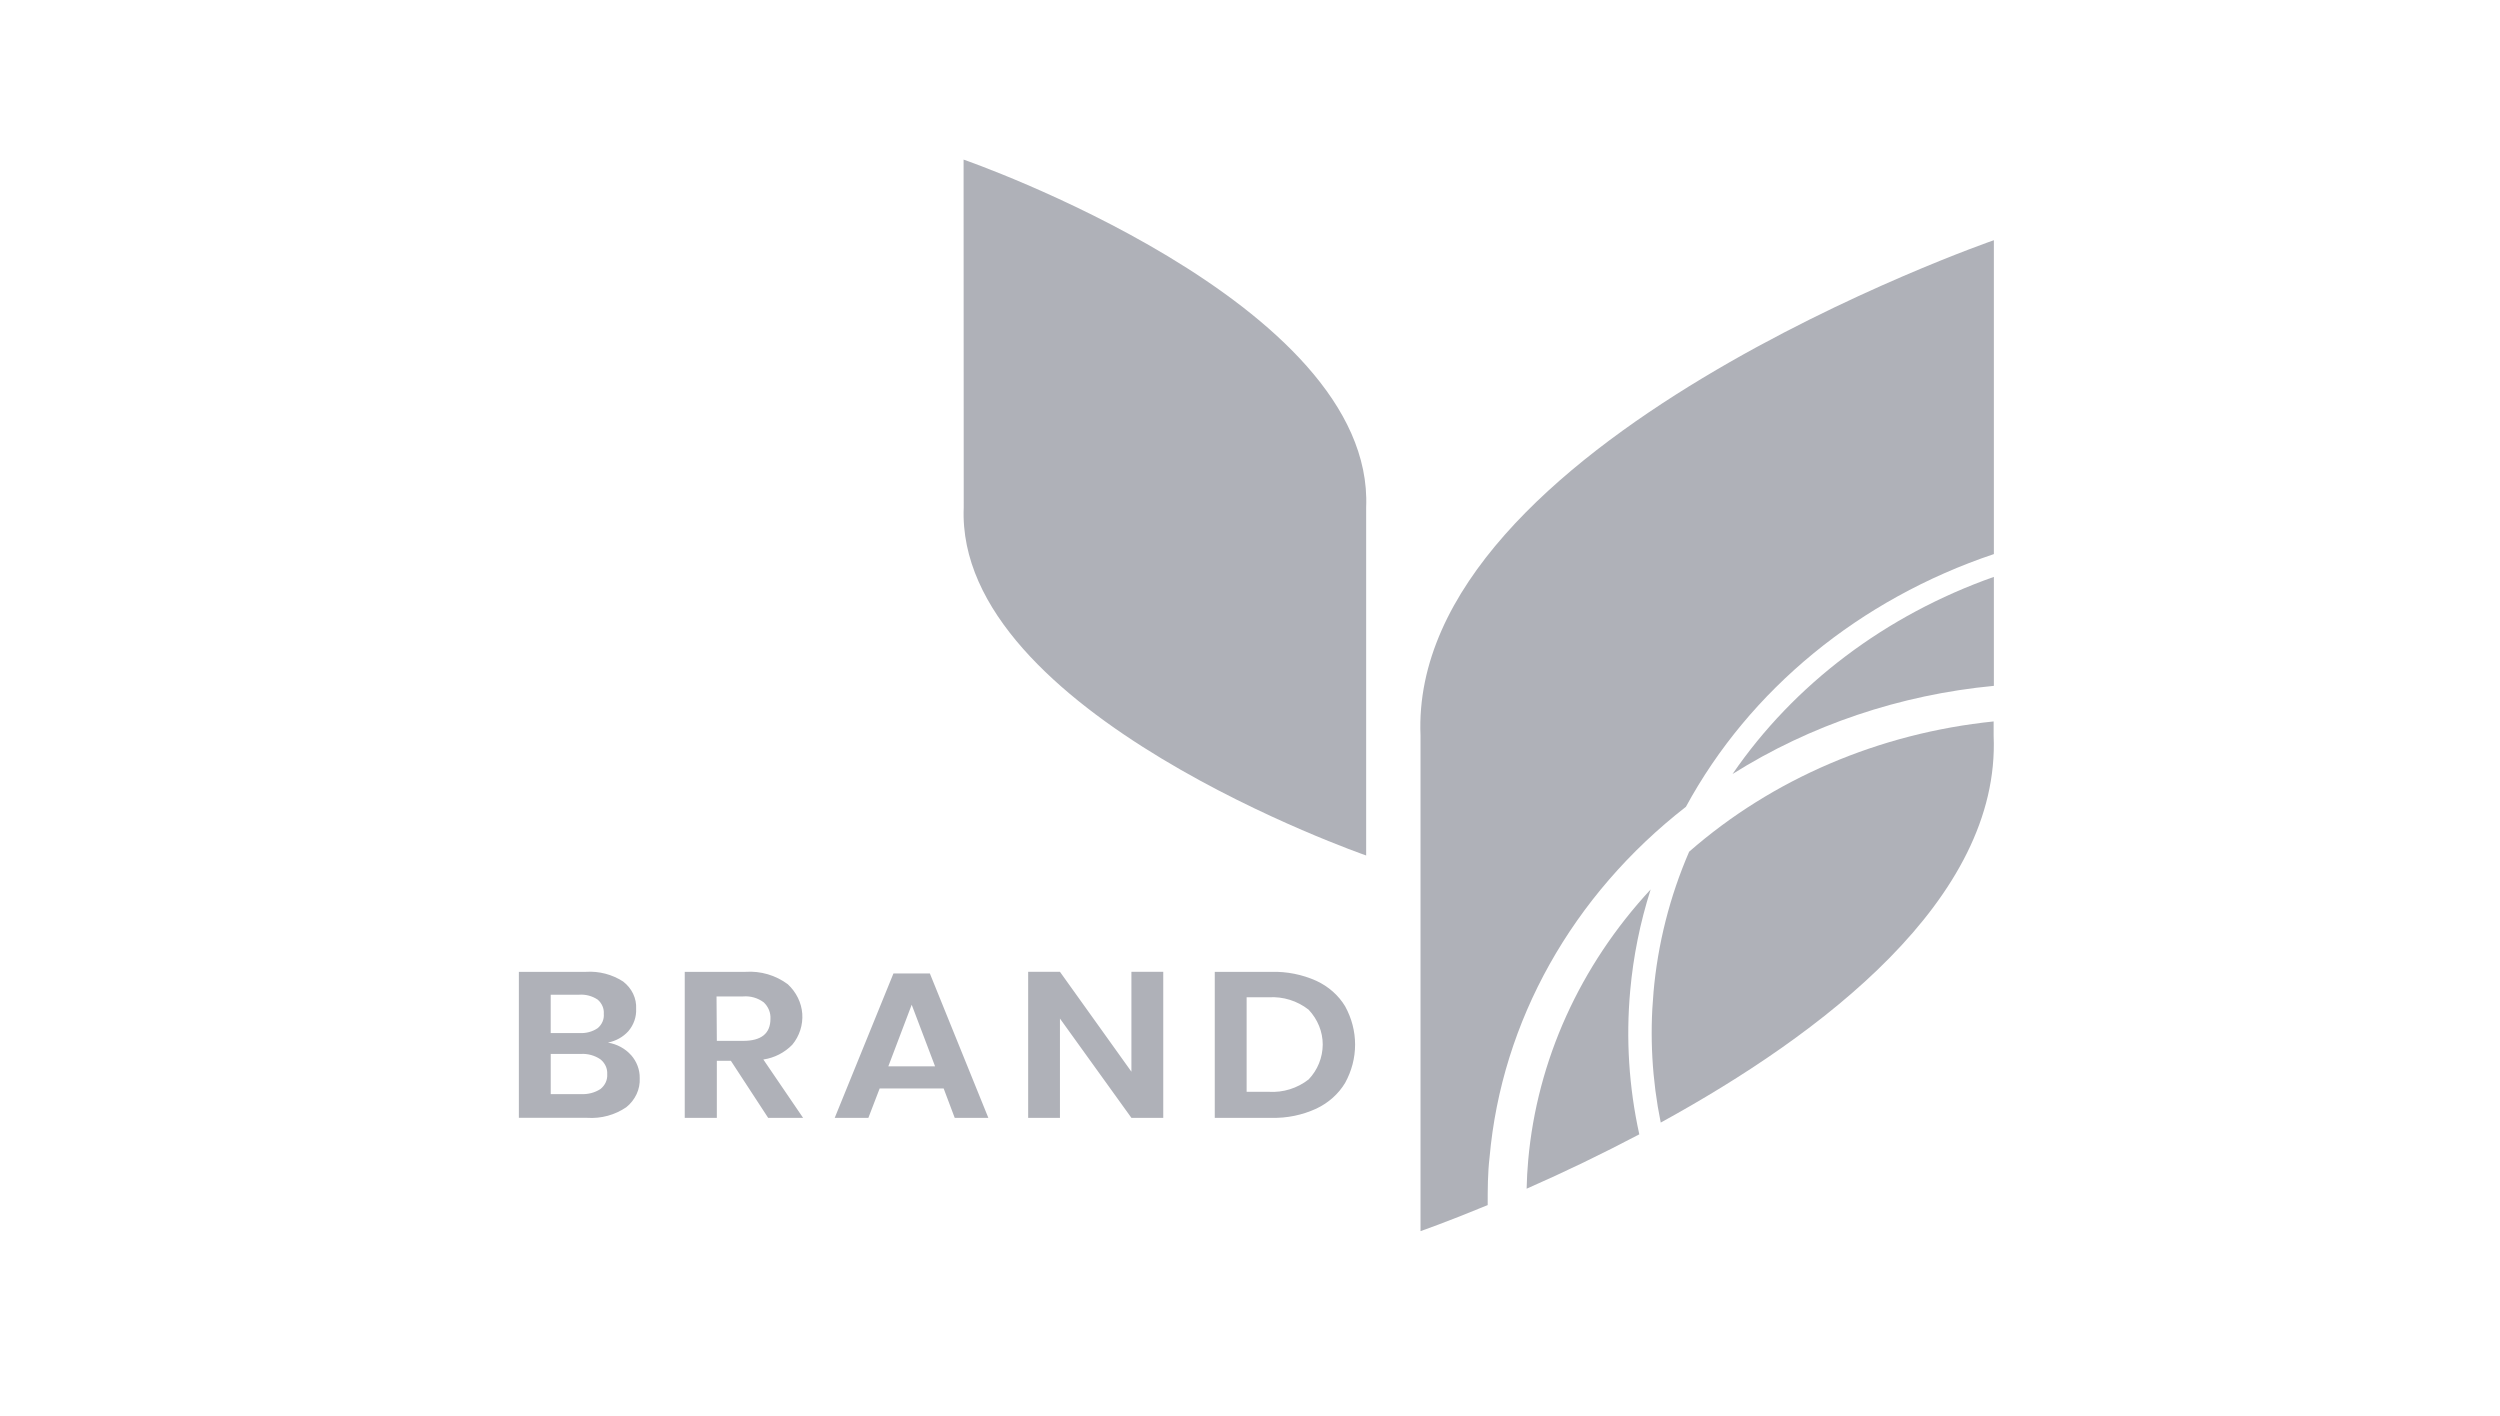
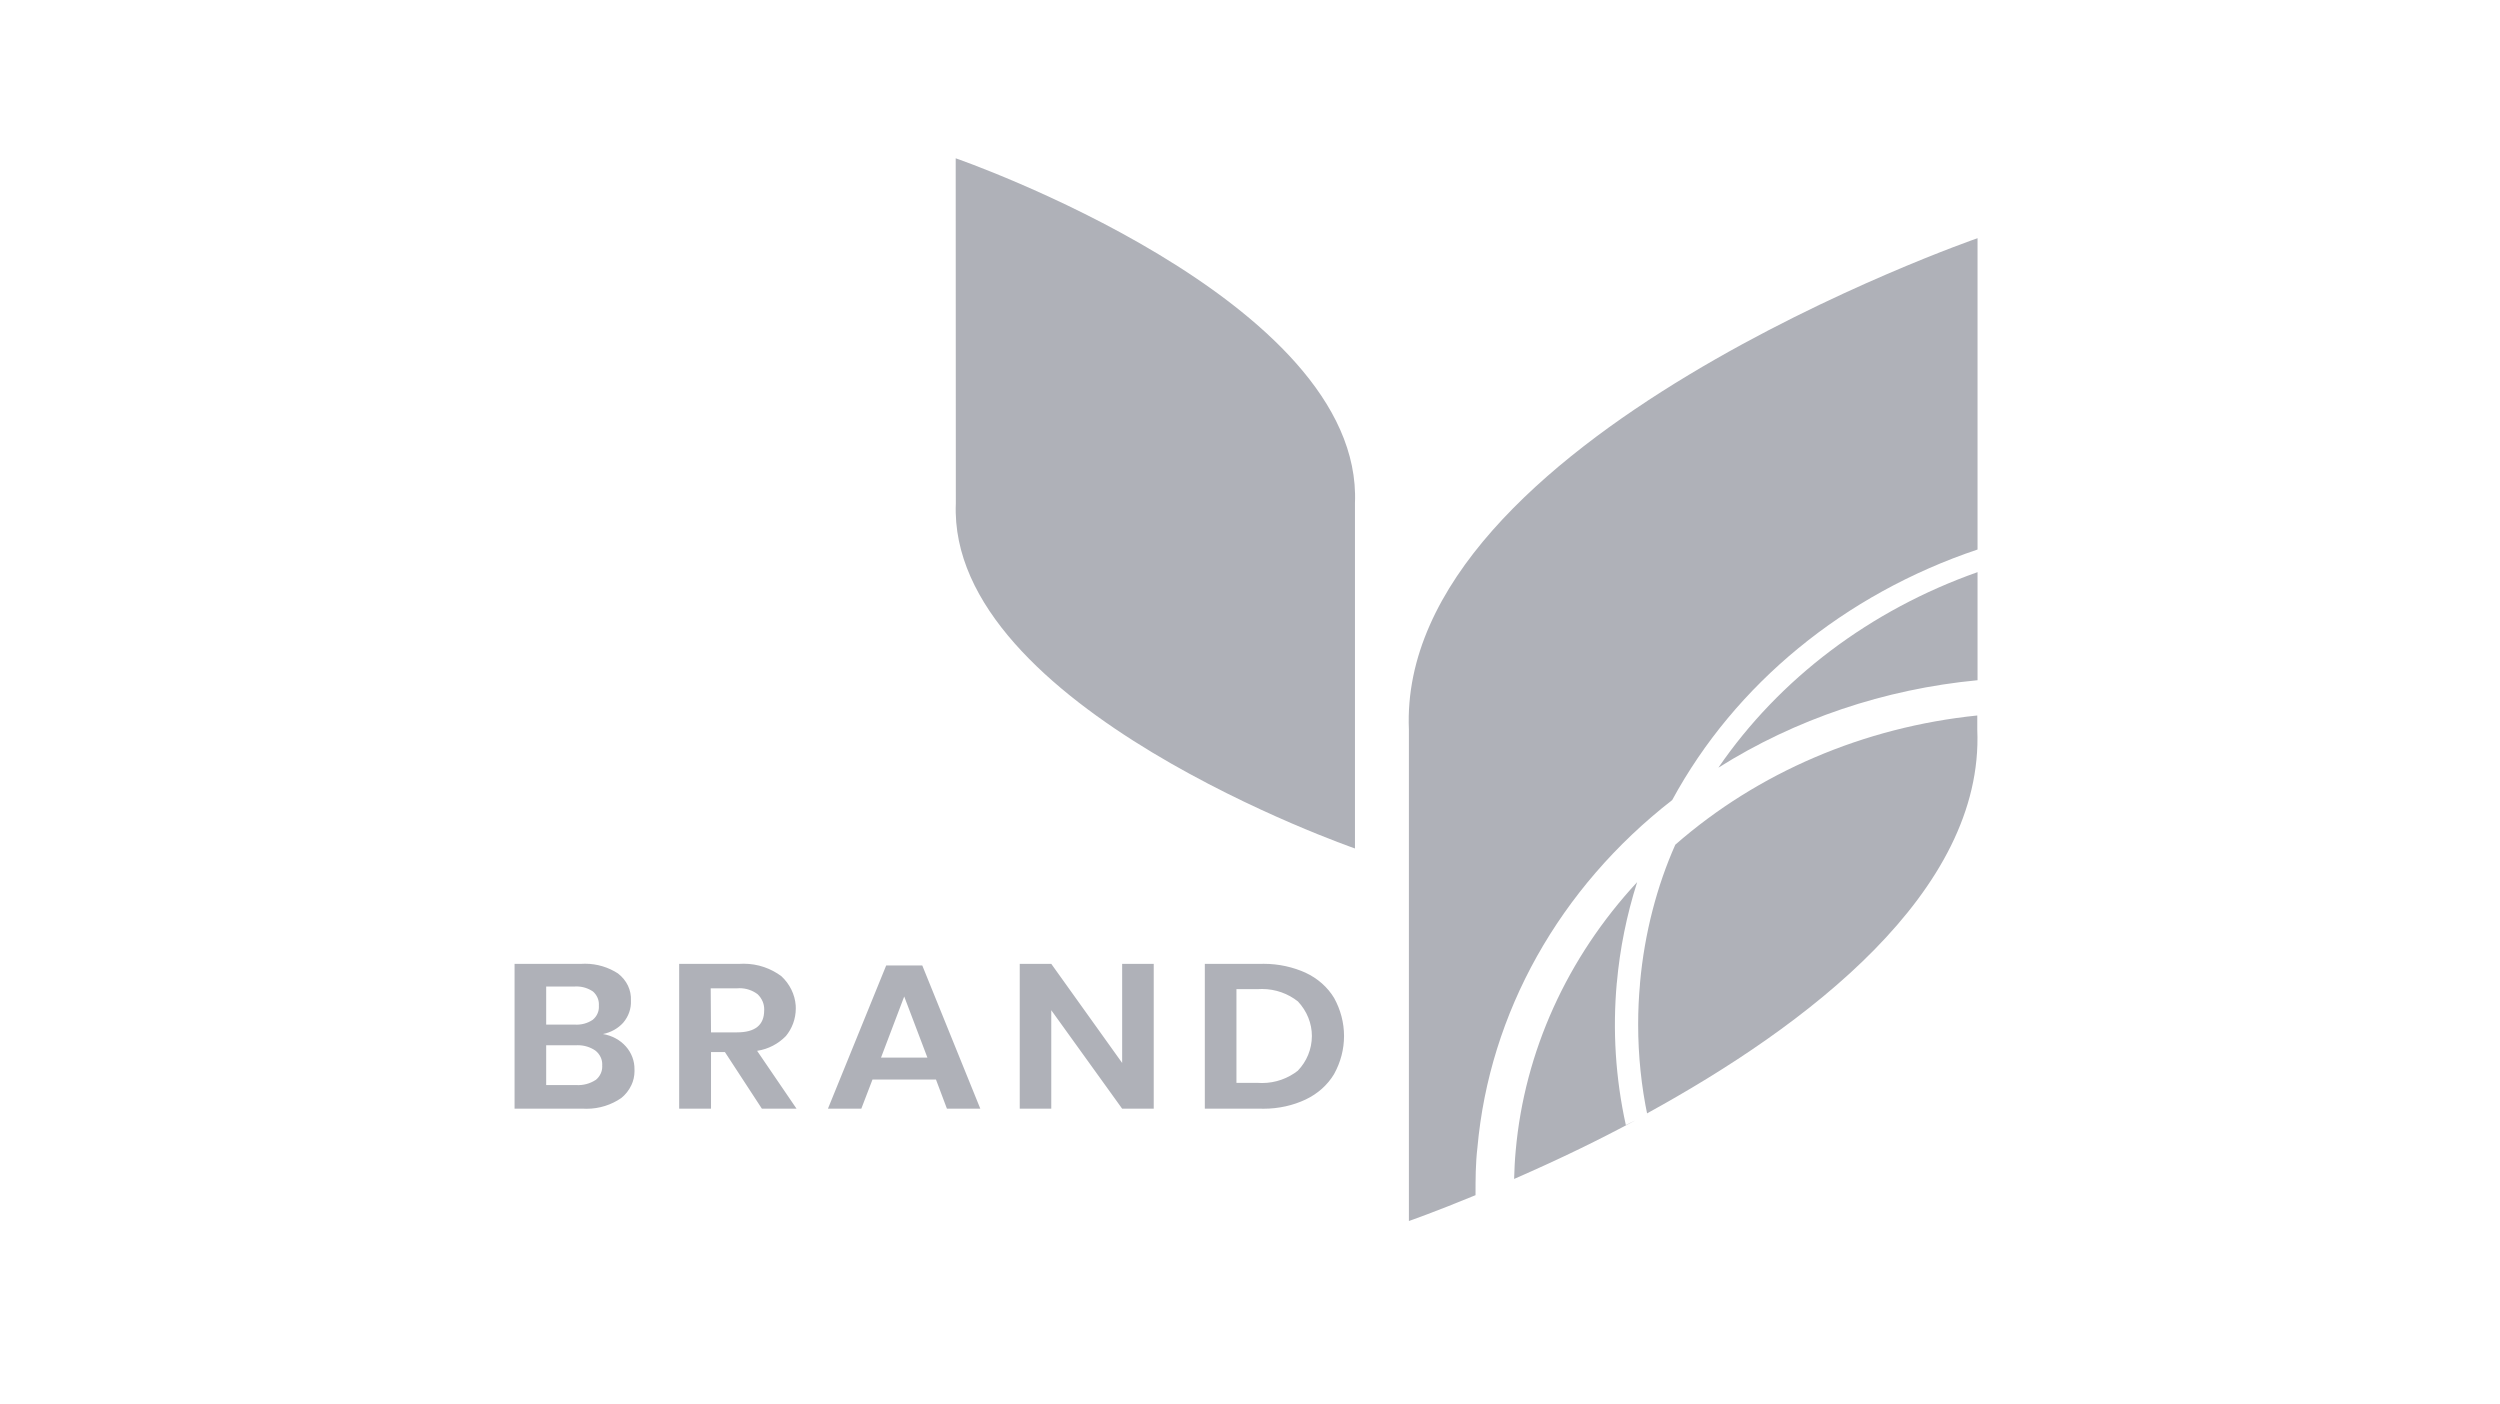
- <svg xmlns="http://www.w3.org/2000/svg" width="106" height="60" fill="none">
-   <path d="M26.757 44.735c.244.276.373.622.367.977a1.43 1.43 0 0 1-.131.676 1.558 1.558 0 0 1-.438.558 2.627 2.627 0 0 1-1.651.45H22v-6.19h2.844a2.593 2.593 0 0 1 1.576.41c.184.142.33.32.425.52.096.202.139.42.127.64.016.34-.1.677-.33.946-.221.246-.526.416-.866.484.385.064.733.252.98.53Zm-3.406-.934h1.216c.276.018.55-.055.773-.206a.738.738 0 0 0 .207-.275.68.68 0 0 0 .054-.33.702.702 0 0 0-.055-.329.759.759 0 0 0-.203-.276 1.255 1.255 0 0 0-.796-.209H23.35v1.625Zm2.108 2.374a.777.777 0 0 0 .224-.284.712.712 0 0 0 .063-.345.722.722 0 0 0-.066-.35.788.788 0 0 0-.228-.285 1.338 1.338 0 0 0-.826-.224h-1.275v1.703h1.292c.29.015.578-.06.816-.215ZM32.57 47.397l-1.581-2.42h-.595v2.42h-1.361v-6.191h2.577a2.699 2.699 0 0 1 1.793.526c.36.336.578.779.613 1.248a1.86 1.86 0 0 1-.421 1.314 2.148 2.148 0 0 1-1.229.629l1.685 2.474h-1.48Zm-2.176-3.264h1.113c.773 0 1.16-.312 1.16-.937a.852.852 0 0 0-.063-.375.917.917 0 0 0-.221-.321 1.282 1.282 0 0 0-.876-.251h-1.126l.013 1.884ZM40.01 46.15h-2.712l-.479 1.247h-1.427l2.49-6.122h1.544l2.48 6.122H40.48l-.469-1.246Zm-.363-.937-.991-2.613-.991 2.613h1.982ZM49.322 47.397h-1.35l-3.03-4.21v4.21h-1.348v-6.192h1.348l3.03 4.235v-4.235h1.35v6.192ZM57.033 45.915c-.28.467-.705.848-1.223 1.092a4.288 4.288 0 0 1-1.9.39h-2.404v-6.191h2.405a4.376 4.376 0 0 1 1.9.38c.517.24.943.616 1.222 1.08.278.504.423 1.06.423 1.625 0 .564-.145 1.12-.423 1.624Zm-1.546-.148a2.16 2.16 0 0 0 .597-1.478c0-.542-.212-1.066-.597-1.477a2.488 2.488 0 0 0-1.692-.527h-.938v4.008h.938a2.49 2.49 0 0 0 1.692-.526ZM40.856 6.767s17.438 6.028 17.069 14.751v14.754s-17.426-6.03-17.063-14.754l-.006-14.751ZM73.46 32.818c3.294-2.075 7.103-3.36 11.08-3.738v-4.62c-4.582 1.618-8.47 4.55-11.08 8.358Z" fill="#AFB1B8" />
-   <path d="M71.482 34.21c2.695-4.97 7.368-8.805 13.058-10.717V10.185s-24.835 8.587-24.31 21.009V52.2s1.107-.384 2.848-1.104c0-.671 0-1.349.08-2.03.513-5.766 3.507-11.11 8.324-14.857Z" fill="#AFB1B8" />
-   <path d="M69.12 42.013c.13-1.457.421-2.898.868-4.301-2.998 3.235-4.815 7.25-5.192 11.479-.037.399-.057.798-.067 1.21a74.756 74.756 0 0 0 4.777-2.305c-.44-2.001-.57-4.049-.386-6.083ZM70.108 42.089a19.051 19.051 0 0 0 .307 5.508c6.785-3.718 14.41-9.462 14.115-16.403v-.605c-4.848.497-9.383 2.437-12.91 5.523a19.259 19.259 0 0 0-1.513 5.977Z" fill="#AFB1B8" />
+ <svg xmlns="http://www.w3.org/2000/svg" version="1.1" width="57" height="32" viewBox="0 0 57 32">
+   <path fill="#afb1b8" d="M14.27 23.859c0.13 0.147 0.199 0.332 0.196 0.521 0.001 0.012 0.001 0.026 0.001 0.039 0 0.117-0.026 0.227-0.073 0.326l0.002-0.005c-0.056 0.119-0.135 0.218-0.232 0.296l-0.002 0.001c-0.221 0.152-0.494 0.243-0.789 0.243-0.032 0-0.064-0.001-0.096-0.003l0.004 0h-1.549v-3.301h1.517c0.027-0.002 0.058-0.003 0.090-0.003 0.279 0 0.539 0.083 0.756 0.225l-0.005-0.003c0.098 0.076 0.176 0.171 0.227 0.277 0.051 0.108 0.074 0.224 0.068 0.341 0.009 0.181-0.053 0.361-0.176 0.505-0.118 0.131-0.281 0.222-0.462 0.258 0.205 0.034 0.391 0.134 0.523 0.283zM12.454 23.361h0.649c0.147 0.010 0.293-0.029 0.412-0.11 0.047-0.039 0.085-0.088 0.109-0.144l0.001-0.003c0.019-0.043 0.030-0.092 0.030-0.145 0-0.011-0.001-0.022-0.001-0.033l0 0.001c0.001-0.008 0.001-0.018 0.001-0.028 0-0.053-0.011-0.104-0.031-0.15l0.001 0.002c-0.025-0.058-0.062-0.108-0.108-0.147l-0.001-0c-0.105-0.071-0.234-0.113-0.373-0.113-0.018 0-0.036 0.001-0.054 0.002l0.002-0h-0.638v0.867zM13.578 24.627c0.051-0.040 0.091-0.091 0.118-0.149l0.001-0.003c0.022-0.046 0.034-0.101 0.034-0.158 0-0.009-0-0.018-0.001-0.027l0 0.001c0-0.007 0.001-0.016 0.001-0.024 0-0.059-0.013-0.115-0.037-0.165l0.001 0.002c-0.029-0.061-0.070-0.112-0.121-0.151l-0.001-0.001c-0.112-0.076-0.249-0.121-0.397-0.121-0.015 0-0.030 0-0.045 0.001l0.002-0h-0.68v0.908h0.689c0.155 0.008 0.308-0.032 0.435-0.115zM17.371 25.278l-0.843-1.291h-0.317v1.291h-0.726v-3.302h1.374c0.029-0.002 0.064-0.003 0.098-0.003 0.323 0 0.622 0.107 0.862 0.287l-0.004-0.003c0.192 0.179 0.308 0.415 0.327 0.666 0.002 0.021 0.002 0.045 0.002 0.069 0 0.241-0.086 0.461-0.228 0.633l0.001-0.002c-0.171 0.175-0.396 0.296-0.649 0.335l-0.006 0.001 0.899 1.319h-0.789zM16.21 23.538h0.594c0.412 0 0.619-0.166 0.619-0.5 0-0.008 0.001-0.017 0.001-0.027 0-0.063-0.013-0.122-0.035-0.176l0.001 0.003c-0.028-0.067-0.068-0.124-0.118-0.171l-0-0c-0.113-0.085-0.255-0.136-0.41-0.136-0.020 0-0.040 0.001-0.060 0.003l0.003-0h-0.601l0.007 1.005zM21.339 24.613h-1.446l-0.255 0.665h-0.761l1.328-3.265h0.823l1.323 3.265h-0.761l-0.25-0.665zM21.145 24.114l-0.529-1.394-0.529 1.394h1.057zM26.305 25.278h-0.72l-1.616-2.245v2.245h-0.719v-3.302h0.719l1.616 2.259v-2.259h0.72v3.302zM30.418 24.488c-0.149 0.249-0.376 0.452-0.652 0.582-0.28 0.132-0.608 0.209-0.955 0.209-0.021 0-0.041-0-0.062-0.001l0.003 0h-1.282v-3.302h1.283c0.018-0 0.039-0.001 0.060-0.001 0.345 0 0.673 0.075 0.968 0.209l-0.015-0.006c0.276 0.128 0.503 0.329 0.652 0.576 0.148 0.269 0.226 0.565 0.226 0.867s-0.077 0.597-0.226 0.866zM29.593 24.409c0.196-0.205 0.317-0.482 0.318-0.788v-0c0-0.289-0.113-0.569-0.318-0.788-0.223-0.177-0.509-0.284-0.82-0.284-0.029 0-0.058 0.001-0.086 0.003l0.004-0h-0.5v2.138h0.5c0.025 0.002 0.054 0.003 0.083 0.003 0.311 0 0.596-0.107 0.822-0.285l-0.003 0.002zM21.79 3.609s9.3 3.215 9.103 7.867v7.869s-9.294-3.216-9.1-7.869l-0.003-7.867zM39.179 17.503c1.757-1.107 3.788-1.792 5.909-1.994v-2.464c-2.444 0.863-4.517 2.427-5.909 4.458z" />
+   <path fill="#afb1b8" d="M38.124 18.245c1.437-2.651 3.93-4.696 6.964-5.716v-7.098s-13.245 4.58-12.965 11.205v11.203s0.59-0.205 1.519-0.589c0-0.358 0-0.719 0.043-1.083 0.274-3.075 1.87-5.925 4.439-7.924z" />
+   <path fill="#afb1b8" d="M36.864 22.407c0.069-0.777 0.225-1.546 0.463-2.294-1.599 1.725-2.568 3.867-2.769 6.122-0.020 0.213-0.030 0.426-0.036 0.645 1.105-0.483 1.942-0.895 2.761-1.334l-0.214 0.105c-0.235-1.067-0.304-2.159-0.206-3.244zM37.391 22.447c-0.026 0.273-0.041 0.589-0.041 0.909 0 0.718 0.074 1.419 0.216 2.094l-0.012-0.066c3.619-1.983 7.685-5.046 7.528-8.748v-0.323c-2.586 0.265-5.004 1.3-6.885 2.946-0.415 0.932-0.702 2.014-0.804 3.148l-0.003 0.040z" />
</svg>
